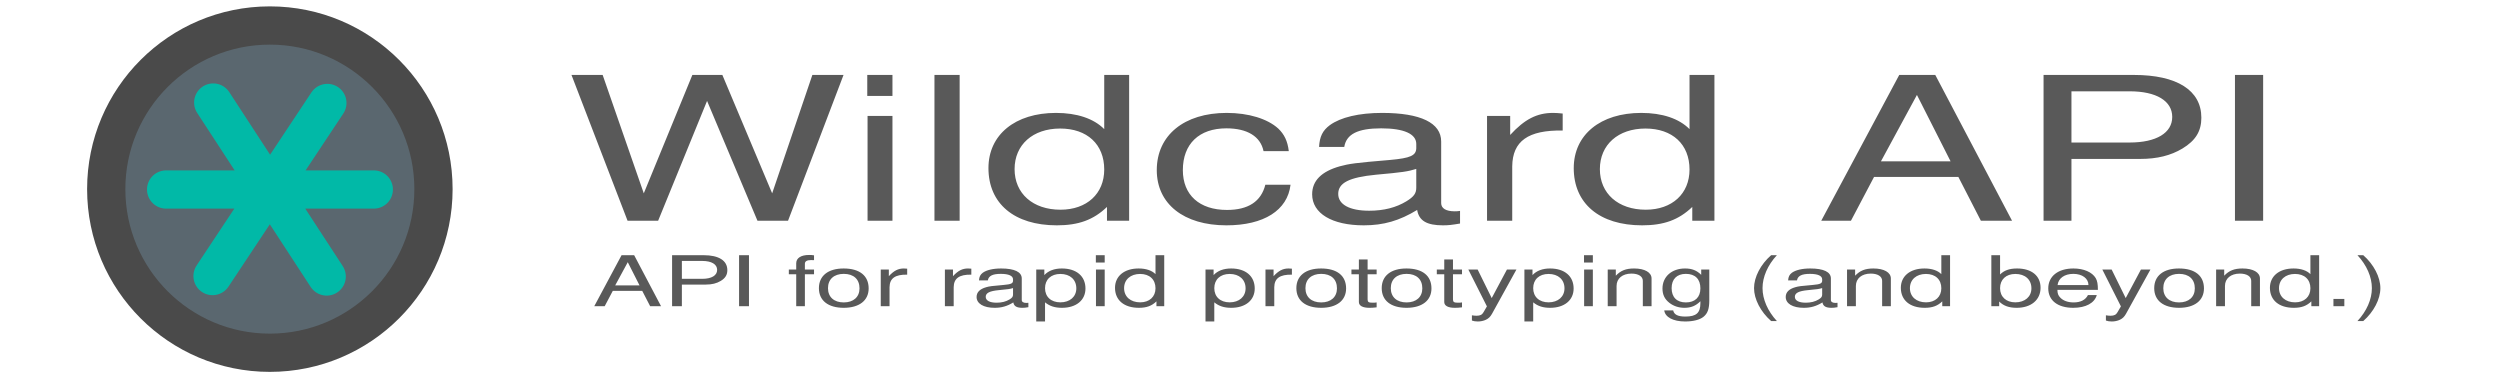
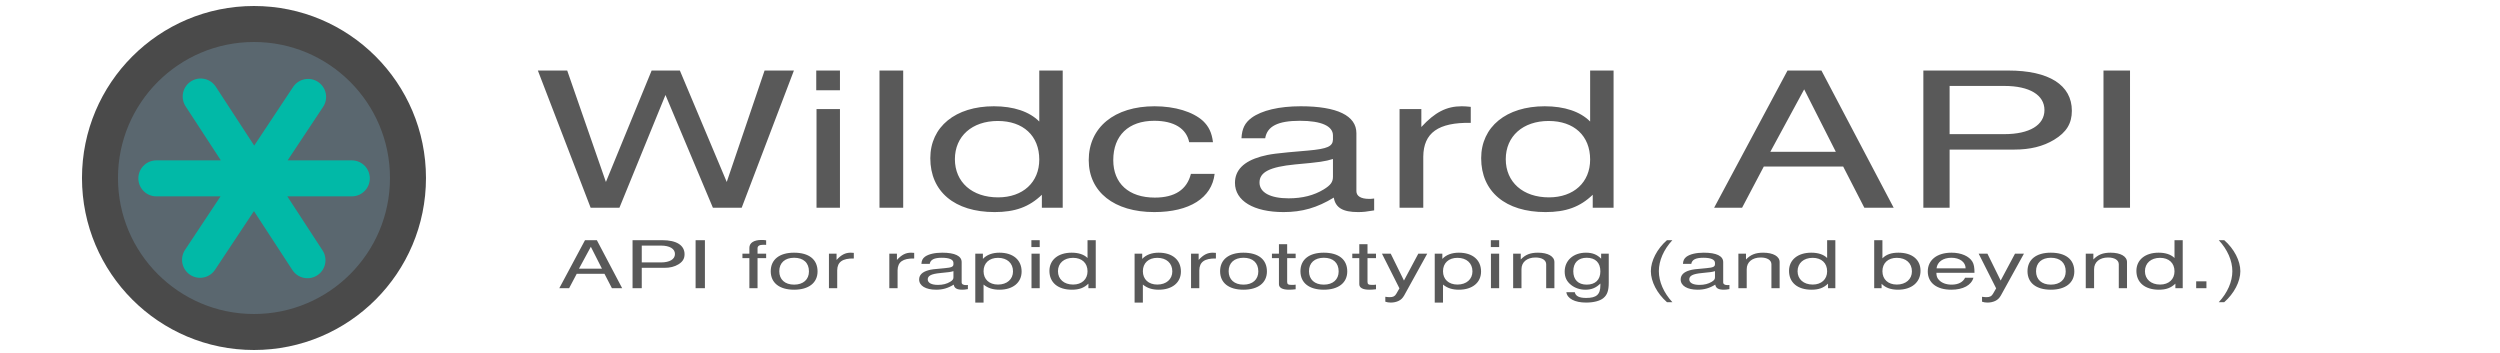
- <svg xmlns="http://www.w3.org/2000/svg" viewBox="0 0 800 120">
+ <svg xmlns="http://www.w3.org/2000/svg" viewBox="0 0 850 120">
  <g transform="scale(.68) translate(40 3)">
    <ellipse cx="86.99" cy="86" rx="86" ry="86" fill="#4a4a4a" />
    <ellipse cx="86.99" cy="86" rx="68" ry="68" fill="#5A676F" />
    <path d="m38.173 86.179h97.732m-21.852-40.72l-54.032 81.441m0.321-81.649l53.394 81.857" stroke="#01B9A7" stroke-linecap="round" stroke-linejoin="round" stroke-width="18" />
  </g>
  <g transform="scale(1.2 .8) translate(-30 -10)" fill="#595959" font-family="Helvetica, Arial, sans-serif">
    <text x="180.627" y="98.29" font-size="80" textLength="480">Wildcard API</text>
    <text x="188" y="132.484" font-size="28" textLength="465">API for rapid prototyping (and beyond.)</text>
  </g>
</svg>
